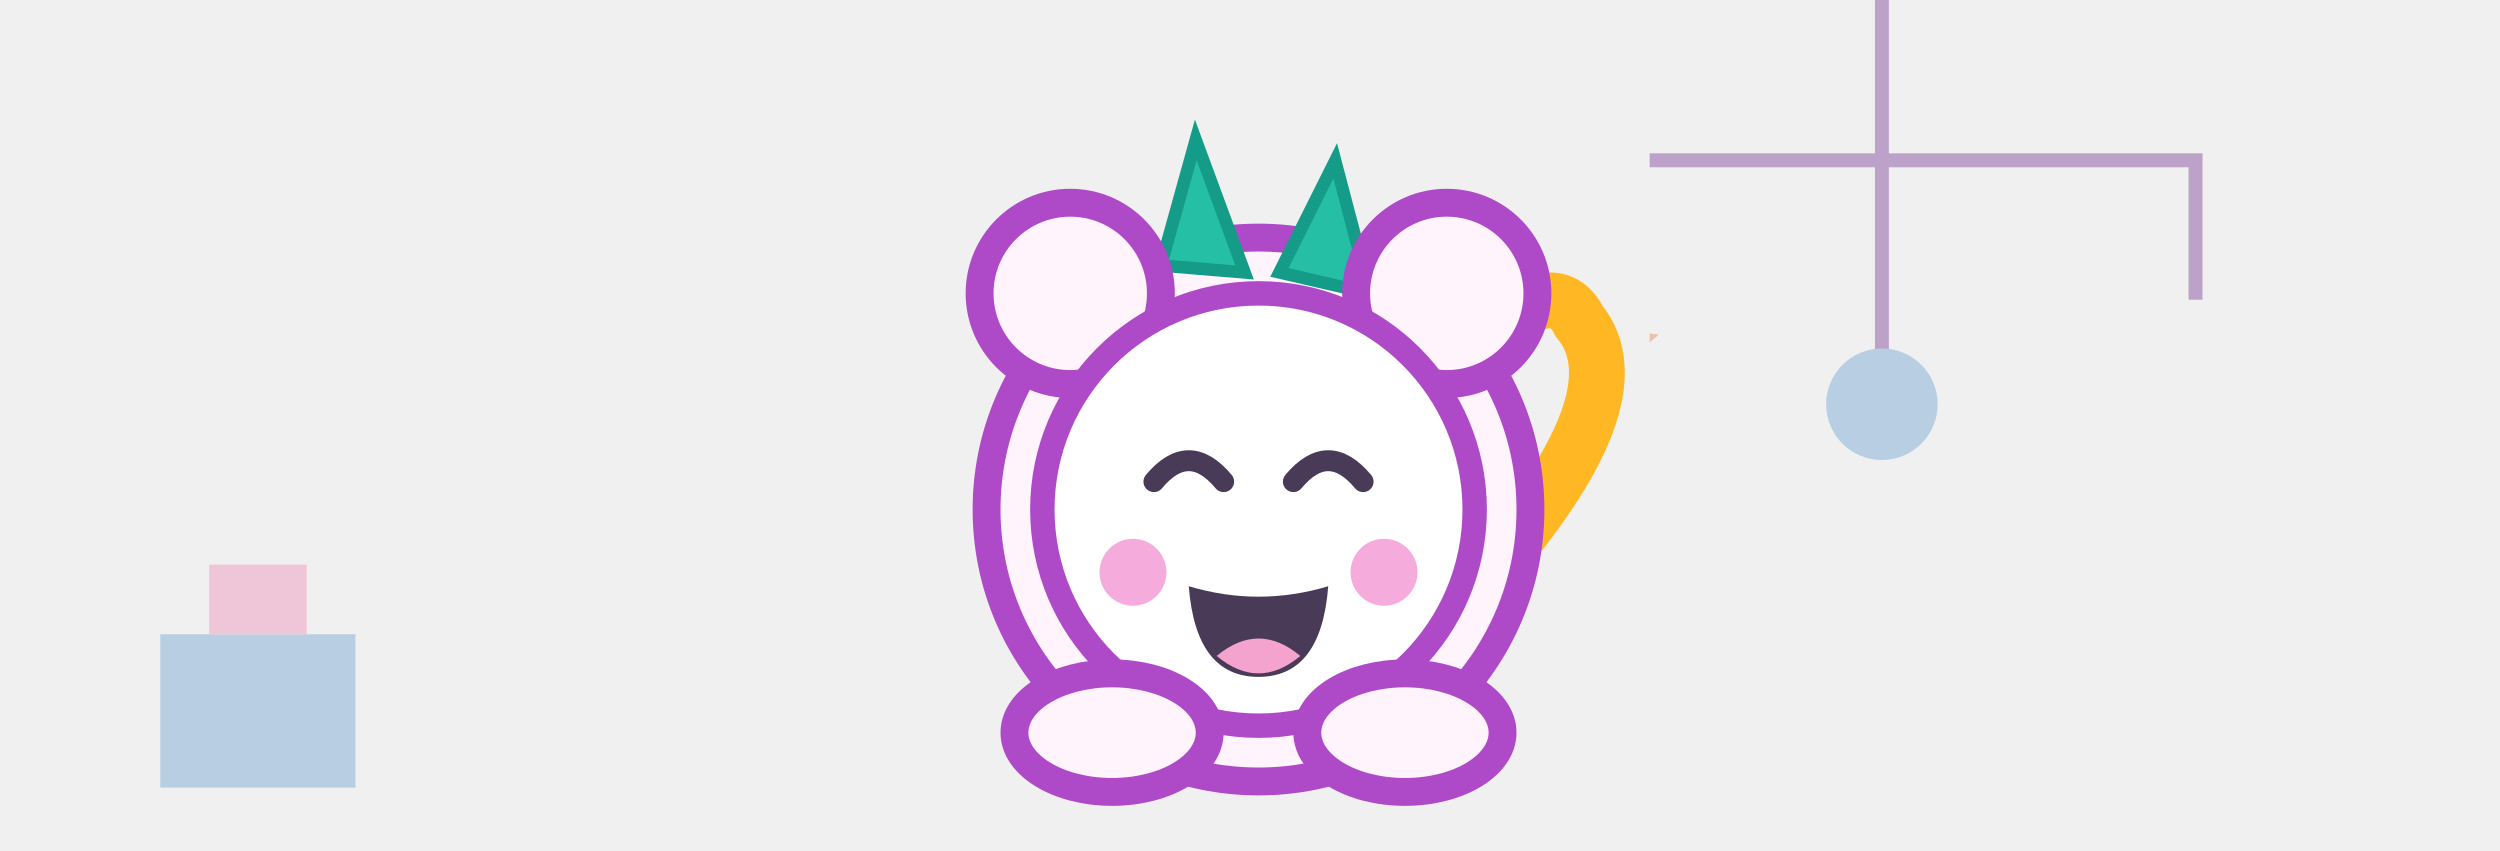
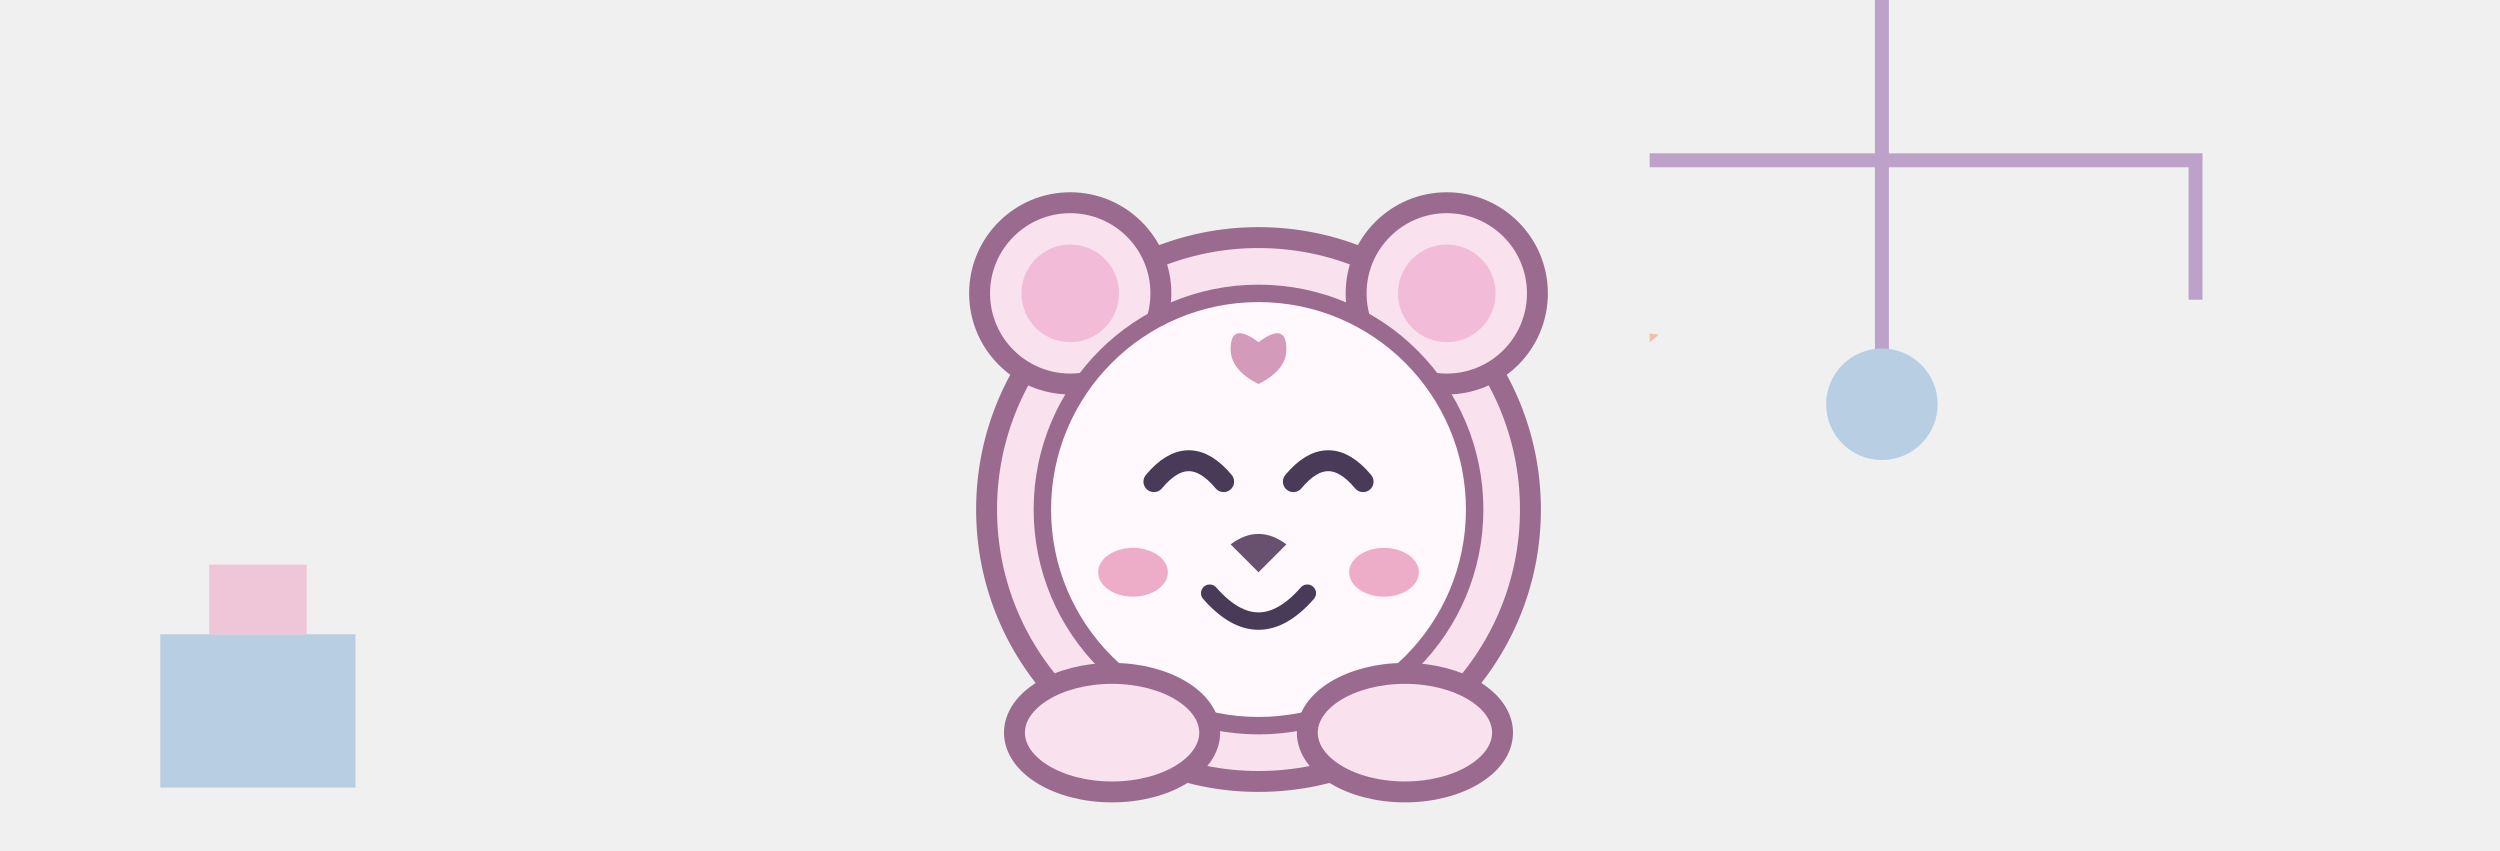
<svg xmlns="http://www.w3.org/2000/svg" width="294" height="100" viewBox="0 0 294 100" fill="none">
  <defs>
    <mask id="pl-cozy-clear">
      <rect width="294" height="100" fill="white" />
      <rect x="102" y="0" width="92.0" height="100" fill="black" />
    </mask>
  </defs>
  <g mask="url(#pl-cozy-clear)">
    <g clip-path="url(#clip0_55_17096)">
      <path d="M221.311 0V18.852V0ZM184.426 18.852H258.197H184.426ZM184.426 18.852V35.246V18.852ZM221.311 18.852V43.443V18.852ZM258.197 18.852V35.246V18.852Z" fill="black" />
      <path d="M221.311 0V18.852V43.443M184.426 35.246V18.852H258.197V35.246" stroke="#BCA1C8" stroke-width="1.639" />
      <path d="M184.426 31.967L187.705 38.525L195.082 39.344L189.344 44.262L190.984 51.639L184.426 47.541L177.869 51.639L179.508 44.262L173.771 39.344L181.148 38.525L184.426 31.967Z" fill="#E8C2AA" />
      <path d="M221.311 54.098C224.933 54.098 227.869 51.162 227.869 47.541C227.869 43.919 224.933 40.983 221.311 40.983C217.69 40.983 214.754 43.919 214.754 47.541C214.754 51.162 217.69 54.098 221.311 54.098Z" fill="#B8CEE2" />
      <path d="M18.852 74.59H41.803V92.623H18.852V74.59Z" fill="#B8CEE2" />
      <path d="M24.59 66.394H36.066V74.59H24.59V66.394Z" fill="#EFC6D7" />
      <path d="M129.64 49.895C135.482 49.895 140.217 45.159 140.217 39.318C140.217 33.477 135.482 28.742 129.64 28.742C123.799 28.742 119.064 33.477 119.064 39.318C119.064 45.159 123.799 49.895 129.64 49.895Z" fill="#CBB5E6" stroke="#9B829A" stroke-width="1.23" />
      <path d="M166.129 49.895C171.97 49.895 176.705 45.159 176.705 39.318C176.705 33.477 171.97 28.742 166.129 28.742C160.288 28.742 155.553 33.477 155.553 39.318C155.553 45.159 160.288 49.895 166.129 49.895Z" fill="#CBB5E6" stroke="#9B829A" stroke-width="1.23" />
      <path d="M129.64 44.606C132.561 44.606 134.929 42.239 134.929 39.318C134.929 36.397 132.561 34.03 129.64 34.03C126.72 34.03 124.352 36.397 124.352 39.318C124.352 42.239 126.72 44.606 129.64 44.606Z" fill="#F0E6FA" />
      <path d="M166.129 44.606C169.05 44.606 171.417 42.239 171.417 39.318C171.417 36.397 169.05 34.03 166.129 34.03C163.208 34.03 160.841 36.397 160.841 39.318C160.841 42.239 163.208 44.606 166.129 44.606Z" fill="#F0E6FA" />
      <path d="M124.352 48.837C119.064 43.901 115.186 44.783 112.718 51.481C108.135 54.654 107.43 58.708 110.603 63.644C105.667 69.285 106.372 74.044 112.718 77.922C111.66 85.678 115.362 89.38 123.823 89.027C127.349 94.316 131.932 95.021 137.573 91.143C142.861 96.431 147.973 96.431 152.909 91.143C159.959 95.726 165.424 95.021 169.302 89.027C177.411 89.027 180.76 85.149 179.35 77.393C185.695 74.22 186.929 69.461 183.051 63.115C186.224 56.417 184.461 51.481 177.763 48.308C175.295 40.552 171.241 38.261 165.6 41.433C159.607 35.44 153.437 35.264 147.091 40.905C142.156 36.322 137.573 38.966 133.342 48.837H124.352Z" fill="#CBB5E6" stroke="#9B829A" stroke-width="1.23" />
      <path d="M132.285 93.258C138.71 93.258 143.919 90.416 143.919 86.912C143.919 83.407 138.71 80.566 132.285 80.566C125.859 80.566 120.65 83.407 120.65 86.912C120.65 90.416 125.859 93.258 132.285 93.258Z" fill="#CBB5E6" stroke="#9B829A" stroke-width="0.984" />
      <path d="M164.014 93.258C170.439 93.258 175.648 90.416 175.648 86.912C175.648 83.407 170.439 80.566 164.014 80.566C157.588 80.566 152.38 83.407 152.38 86.912C152.38 90.416 157.588 93.258 164.014 93.258Z" fill="#CBB5E6" stroke="#9B829A" stroke-width="0.984" />
      <path d="M147.62 71.576C154.63 71.576 160.312 67.314 160.312 62.057C160.312 56.8 154.63 52.539 147.62 52.539C140.611 52.539 134.929 56.8 134.929 62.057C134.929 67.314 140.611 71.576 147.62 71.576Z" fill="#F0E6FA" />
      <path d="M145.505 59.413C146.915 58.003 148.325 58.003 149.736 59.413L147.62 62.057L145.505 59.413Z" fill="#9B829A" />
      <path d="M133.871 54.654C135.634 52.539 137.396 52.539 139.159 54.654M156.081 54.654C157.844 52.539 159.607 52.539 161.37 54.654" stroke="#69536D" stroke-width="2.049" stroke-linecap="round" />
      <path opacity="0.6" d="M132.285 64.172C134.621 64.172 136.515 63.225 136.515 62.057C136.515 60.889 134.621 59.942 132.285 59.942C129.948 59.942 128.054 60.889 128.054 62.057C128.054 63.225 129.948 64.172 132.285 64.172Z" fill="#E2A4B7" />
      <path opacity="0.6" d="M163.485 64.172C165.821 64.172 167.715 63.225 167.715 62.057C167.715 60.889 165.821 59.942 163.485 59.942C161.148 59.942 159.254 60.889 159.254 62.057C159.254 63.225 161.148 64.172 163.485 64.172Z" fill="#E2A4B7" />
      <path d="M143.39 64.701C146.21 67.169 149.03 67.169 151.851 64.701" stroke="#9B829A" stroke-width="1.311" stroke-linecap="round" />
      <path d="M146.563 76.865C146.563 76.865 135.457 70.519 137.573 65.23C139.335 62.763 142.332 62.939 146.563 65.759C150.793 62.939 153.79 62.763 155.553 65.23C156.963 68.756 153.966 72.634 146.563 76.865Z" fill="#DC9EB7" stroke="#9B829A" stroke-width="0.984" />
      <path d="M126.043 75.889C130.013 77.741 134.132 77.311 135.243 74.928C136.354 72.546 134.036 69.114 130.065 67.263C126.095 65.411 121.976 65.841 120.865 68.224C119.754 70.606 122.072 74.038 126.043 75.889Z" fill="#CBB5E6" />
      <path d="M168.669 75.889C172.64 74.038 174.958 70.606 173.847 68.224C172.736 65.841 168.617 65.411 164.646 67.262C160.676 69.114 158.358 72.546 159.469 74.928C160.58 77.311 164.699 77.741 168.669 75.889Z" fill="#CBB5E6" />
      <g opacity="0.5">
        <path d="M144.976 81.624V87.441V81.624ZM143.39 83.21H146.563H143.39ZM143.39 85.854H146.563H143.39Z" fill="black" />
        <path d="M144.976 81.624V87.441M143.39 83.21H146.563M143.39 85.854H146.563" stroke="#9B829A" stroke-width="0.656" />
      </g>
      <path d="M119.672 78.689C137.158 82.514 154.372 82.514 171.311 78.689L166.393 93.443H125.41L119.672 78.689Z" fill="#F4D7E6" />
      <path d="M127.049 82.787H137.705H127.049ZM154.918 82.787H165.574H154.918Z" fill="black" />
      <path d="M127.049 82.787H137.705M154.918 82.787H165.574" stroke="#BCA1C8" stroke-width="2.459" />
      <path d="M135.246 65.574H155.738L153.279 77.049H137.705L135.246 65.574Z" fill="#F7E9C7" />
    </g>
    <defs>
      <clipPath id="clip0_55_17096">
        <rect width="293.443" height="100" rx="16.393" fill="white" />
      </clipPath>
    </defs>
  </g>
  <g transform="translate(107 14) scale(0.82)">
-     <g data-cozy-mascot="true">
-       <path d="M82 66Q105 40 96 29Q93 23 85 29" fill="none" stroke="#FFB724" stroke-width="8" stroke-linecap="round" />
-       <circle cx="50" cy="56" r="39" fill="#FFF4FC" stroke="#AE49C7" stroke-width="4" />
-       <path d="M36 21L41 3L48 22Z M53 22L61 6L66 25Z" fill="#24BFA5" stroke="#159C89" stroke-width="1.8" />
-       <circle cx="23" cy="25" r="13" fill="#FFF4FC" stroke="#AE49C7" stroke-width="4" />
-       <circle cx="77" cy="25" r="13" fill="#FFF4FC" stroke="#AE49C7" stroke-width="4" />
-       <circle cx="50" cy="56" r="31" fill="#FFFFFF" stroke="#AE49C7" stroke-width="3.5" />
-       <path d="M35 52Q40 46 45 52M55 52Q60 46 65 52" stroke="#493B58" stroke-width="3" fill="none" stroke-linecap="round" />
-       <circle cx="32" cy="65" r="4.8" fill="#F5ABDB" />
-       <circle cx="68" cy="65" r="4.8" fill="#F5ABDB" />
-       <path d="M40 67Q50 70 60 67Q59 80 50 80Q41 80 40 67Z" fill="#493B58" />
-       <path d="M44 77Q50 72 56 77Q50 82 44 77Z" fill="#F3A3CD" />
-       <ellipse cx="29" cy="88" rx="14" ry="8.5" fill="#FFF4FC" stroke="#AE49C7" stroke-width="4" />
-       <ellipse cx="71" cy="88" rx="14" ry="8.5" fill="#FFF4FC" stroke="#AE49C7" stroke-width="4" />
+     <g data-cozy-mascot="true" data-companion-world="baby">
+       <circle cx="50" cy="56" r="39" fill="#F9E2ED" stroke="#9B6B8F" stroke-width="3" />
+       <circle cx="23" cy="25" r="13" fill="#F9E2ED" stroke="#9B6B8F" stroke-width="3" />
+       <circle cx="23" cy="25" r="7" fill="#F2BCD9" />
+       <circle cx="77" cy="25" r="13" fill="#F9E2ED" stroke="#9B6B8F" stroke-width="3" />
+       <circle cx="77" cy="25" r="7" fill="#F2BCD9" />
+       <circle cx="50" cy="56" r="31" fill="#FFF9FD" stroke="#9B6B8F" stroke-width="2.5" />
+       <path d="M35 52Q40 46 45 52M55 52Q60 46 65 52" stroke="#493B58" stroke-width="3" stroke-linecap="round" fill="none" />
+       <ellipse cx="32" cy="65" rx="5" ry="3.5" fill="#EDADC9" />
+       <ellipse cx="68" cy="65" rx="5" ry="3.5" fill="#EDADC9" />
+       <path d="M46 61Q50 58 54 61L50 65Z" fill="#67516F" />
+       <path d="M43 68Q50 76 57 68" stroke="#493B58" stroke-width="2.5" fill="none" stroke-linecap="round" />
+       <ellipse cx="29" cy="88" rx="14" ry="8.5" fill="#F9E2ED" stroke="#9B6B8F" stroke-width="3" />
+       <ellipse cx="71" cy="88" rx="14" ry="8.5" fill="#F9E2ED" stroke="#9B6B8F" stroke-width="3" />
+       <path d="M46 33Q46 29 50 32Q54 29 54 33Q54 36 50 38Q46 36 46 33Z" fill="#D39ABA" />
    </g>
  </g>
</svg>
